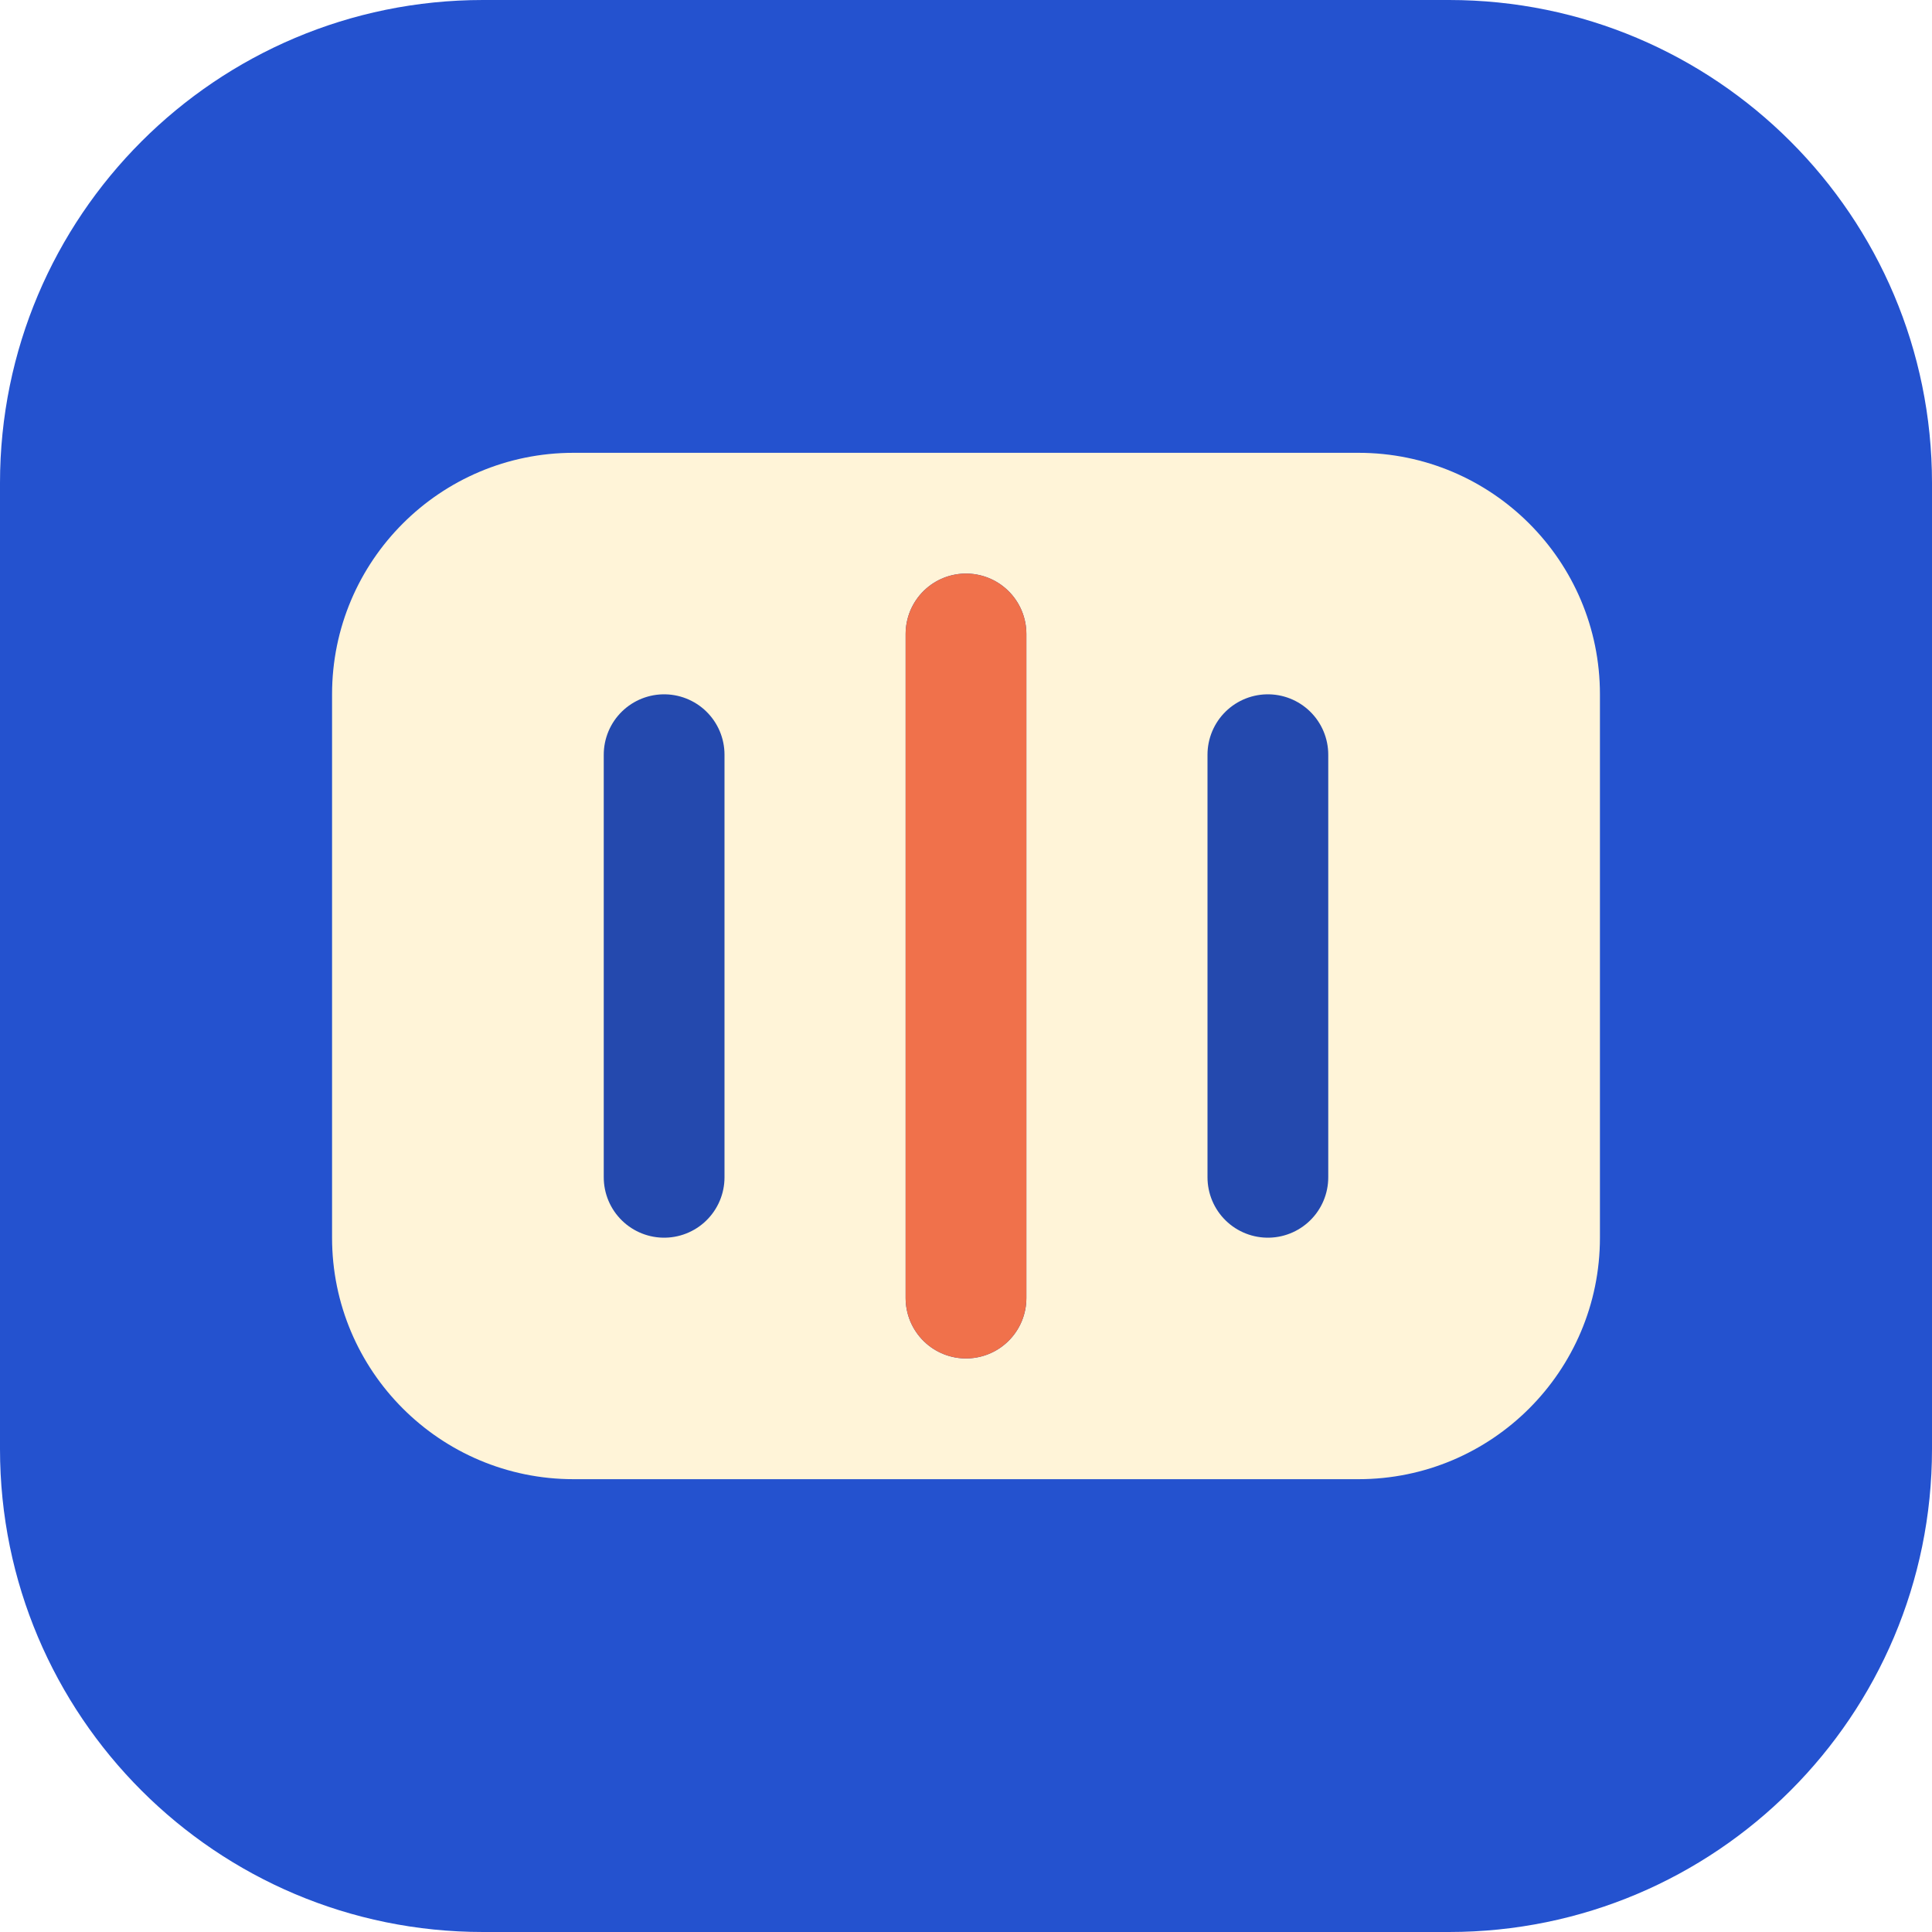
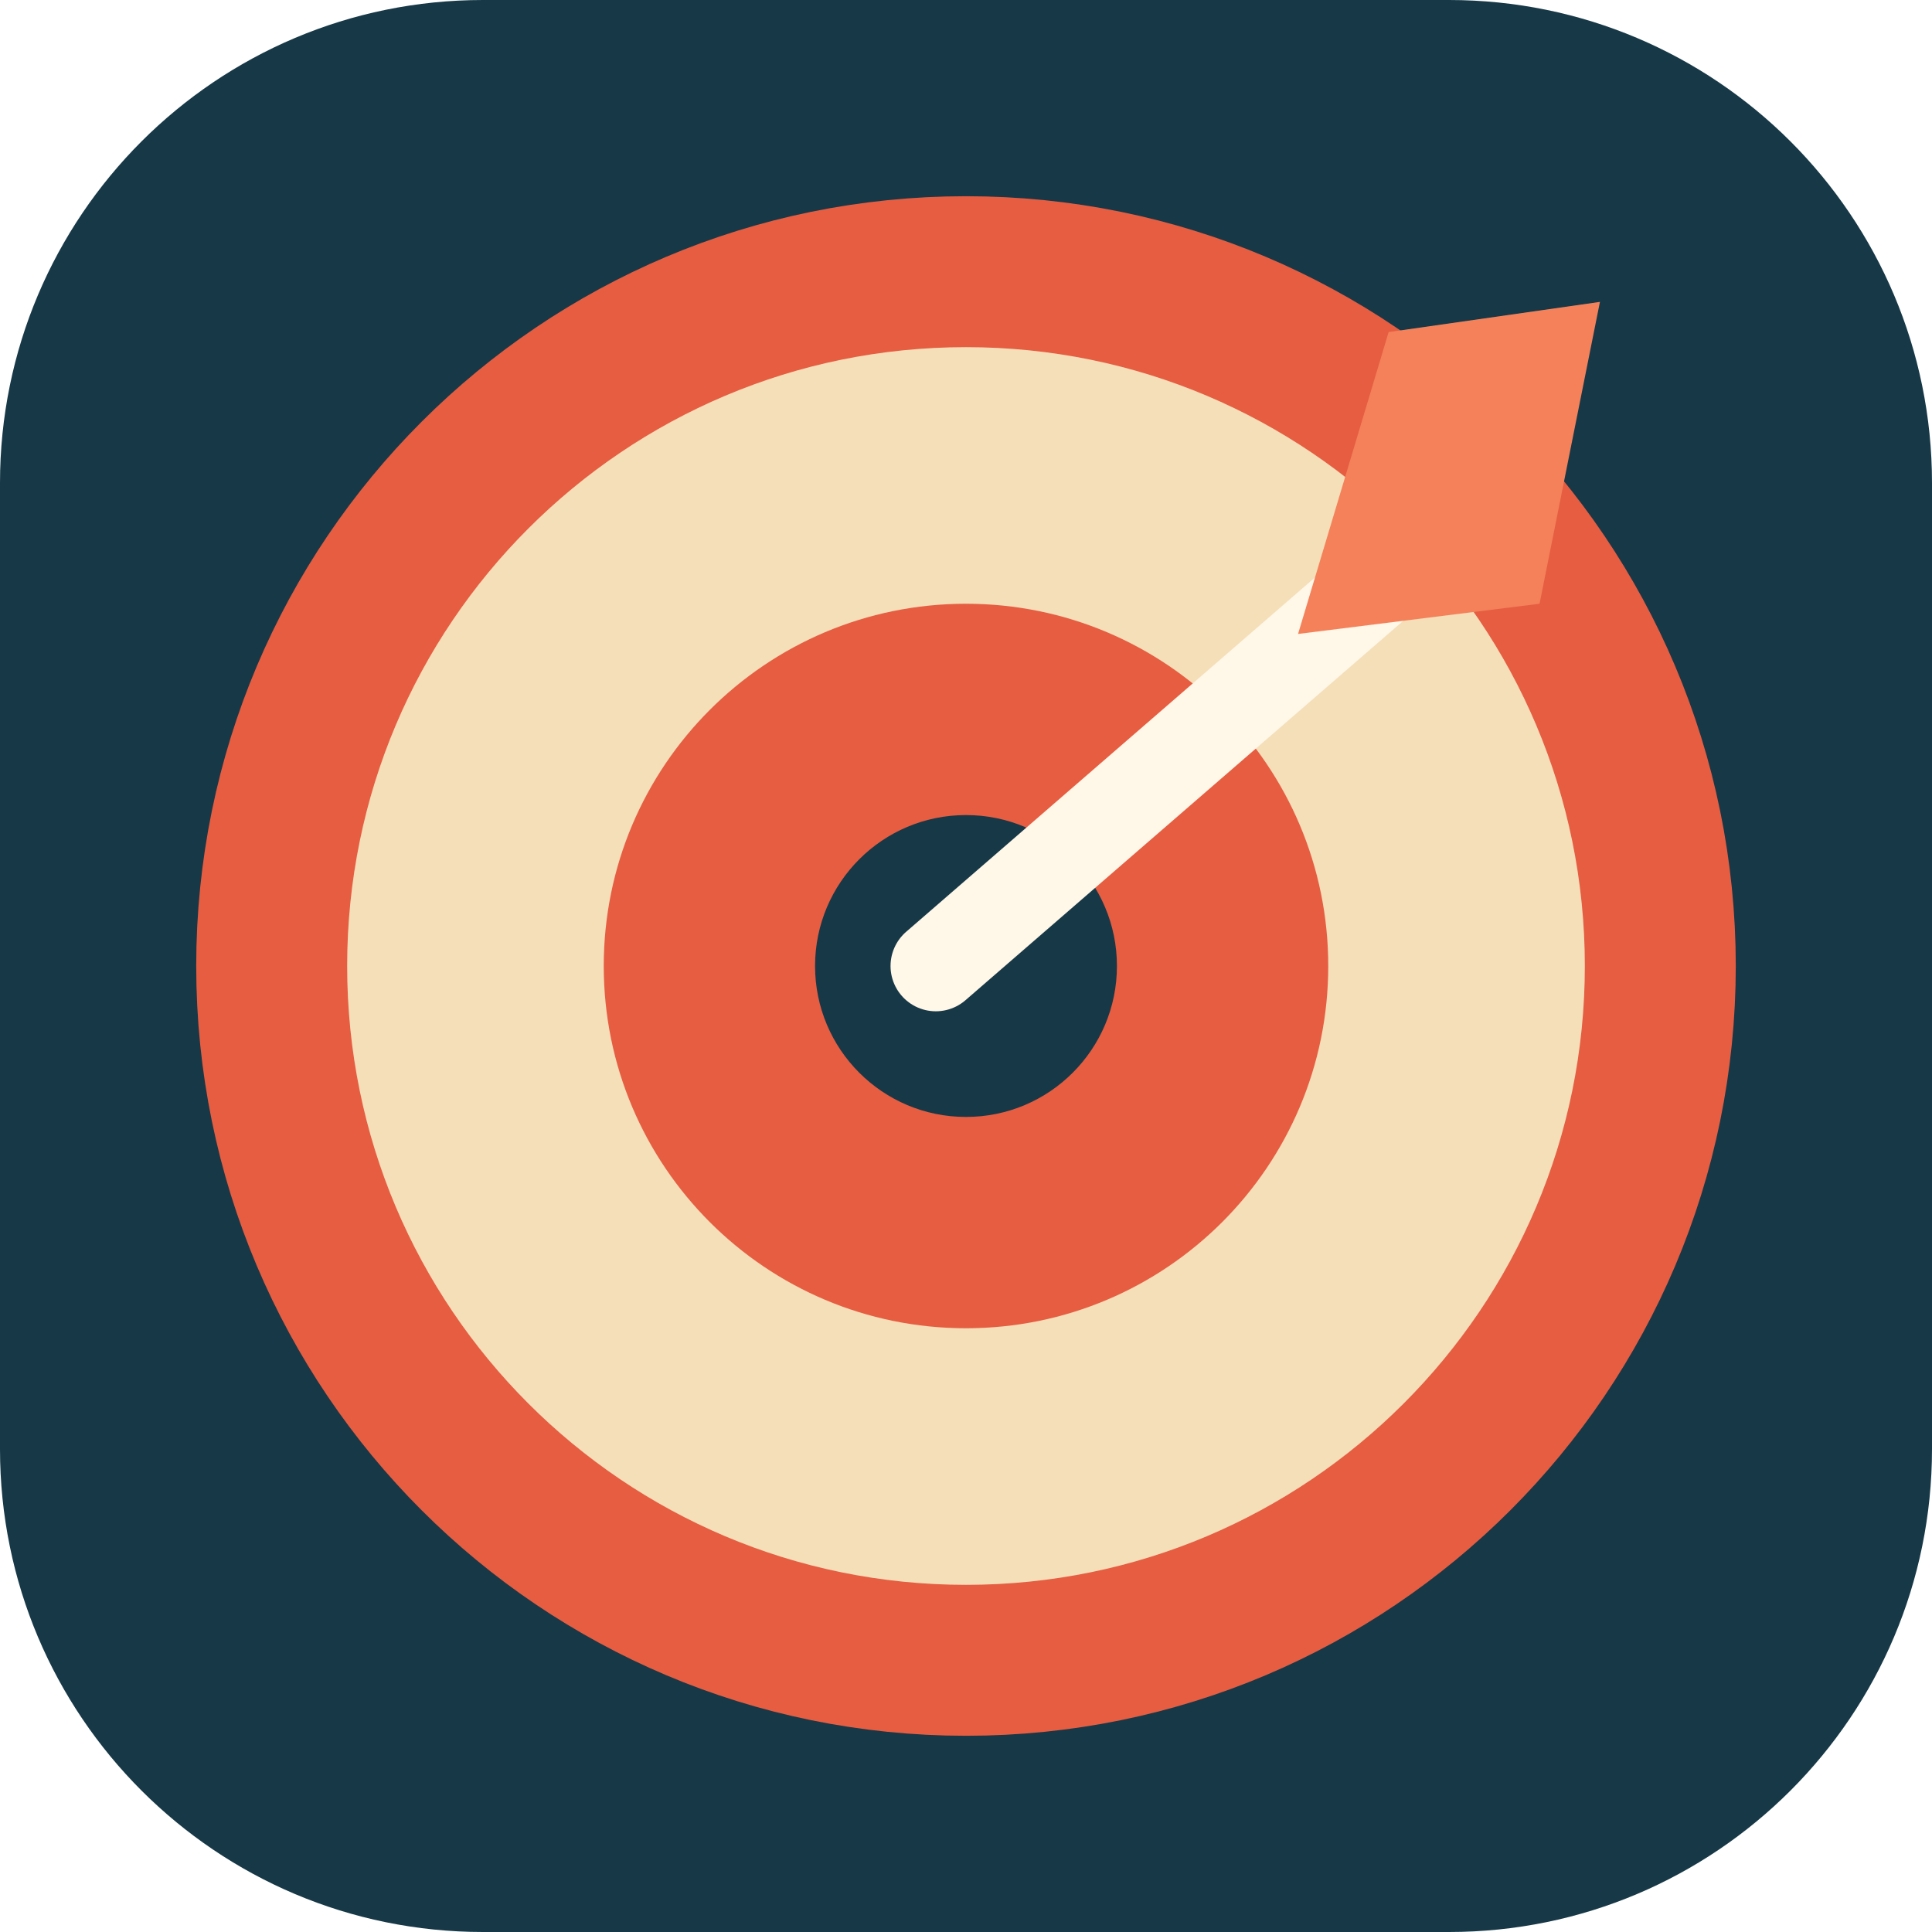
<svg xmlns="http://www.w3.org/2000/svg" viewBox="0 0 64 64">
-   <rect width="64" height="64" rx="16" fill="#2452cf" />
-   <rect x="11" y="15" width="42" height="34" rx="8" fill="#fff4d8" />
-   <path d="M22 25v14m10-18v22m10-18v14" stroke="#2449ae" stroke-width="4" stroke-linecap="round" />
-   <path d="M32 21v22" stroke="#f0714b" stroke-width="4" stroke-linecap="round" />
+   <rect width="64" height="64" rx="16" fill="#173847" />
+   <circle cx="32" cy="32" r="23" fill="#f5dfb9" stroke="#e65d41" stroke-width="5" />
+   <circle cx="32" cy="32" r="12" fill="#e65d41" />
+   <circle cx="32" cy="32" r="5" fill="#173847" />
+   <path d="m31 32 15-13" stroke="#fff7e8" stroke-width="3" stroke-linecap="round" />
+   <path d="m43 21 3-10 7-1-2 10" fill="#f48159" />
</svg>
